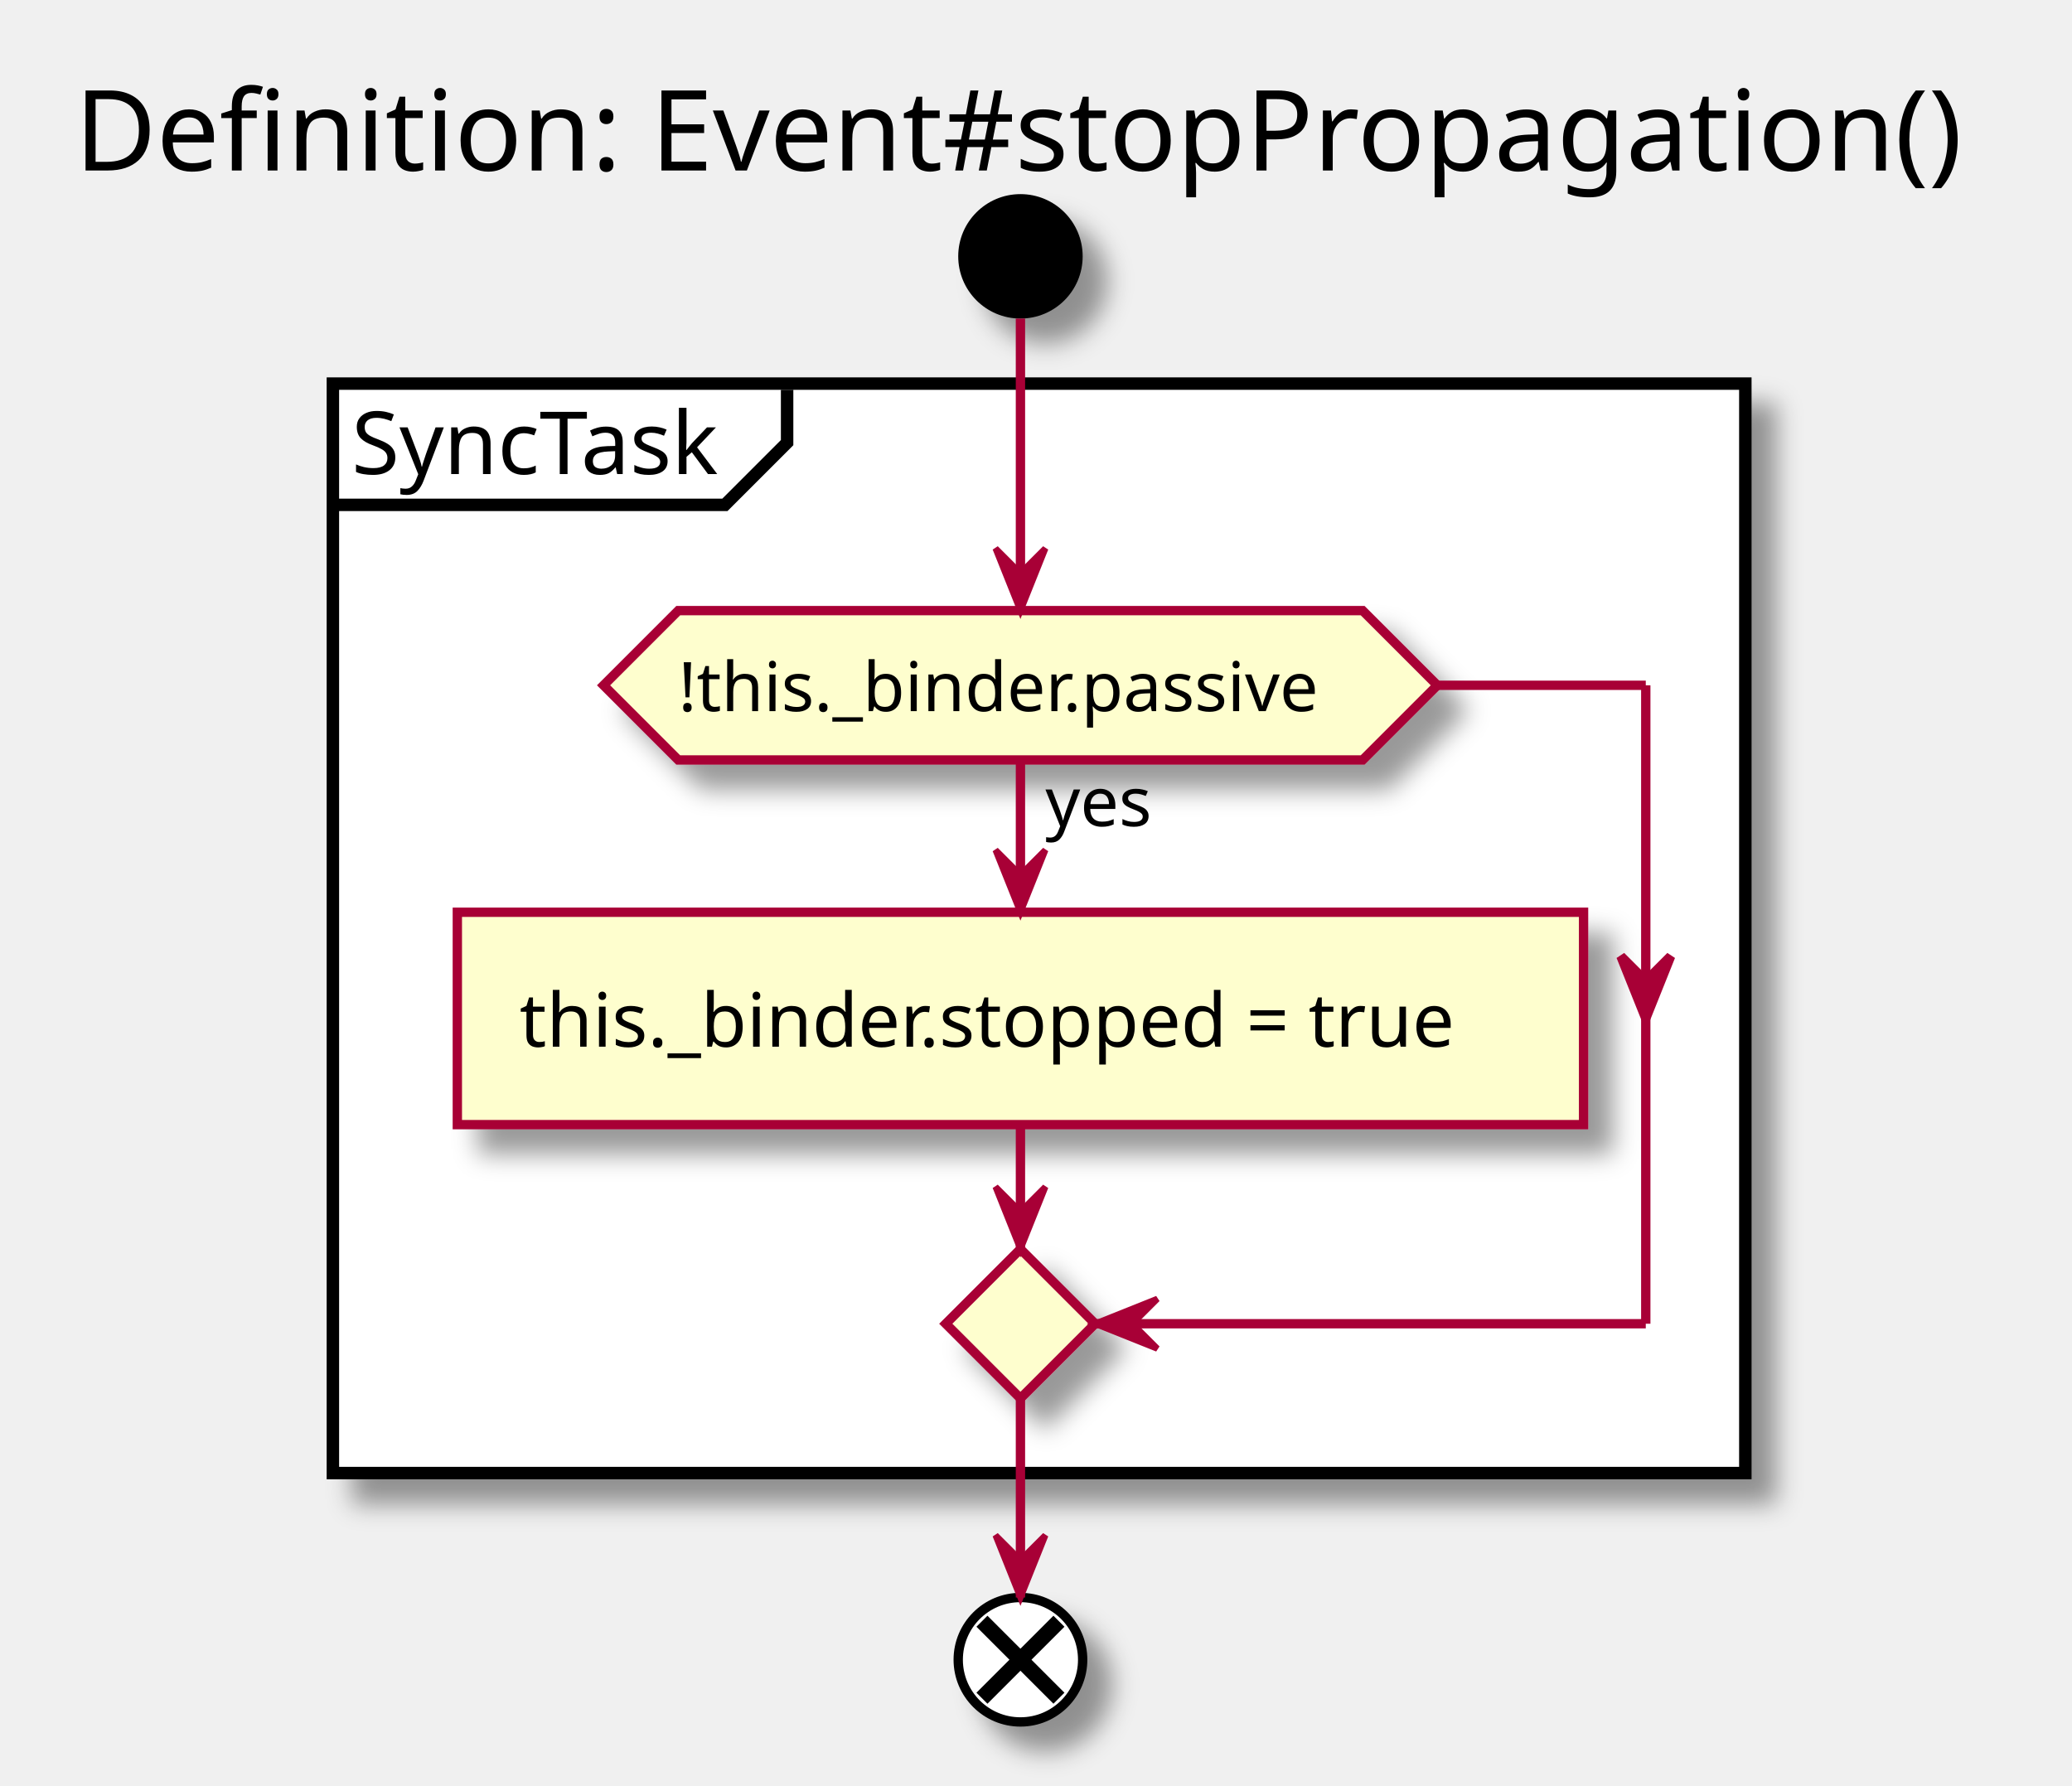
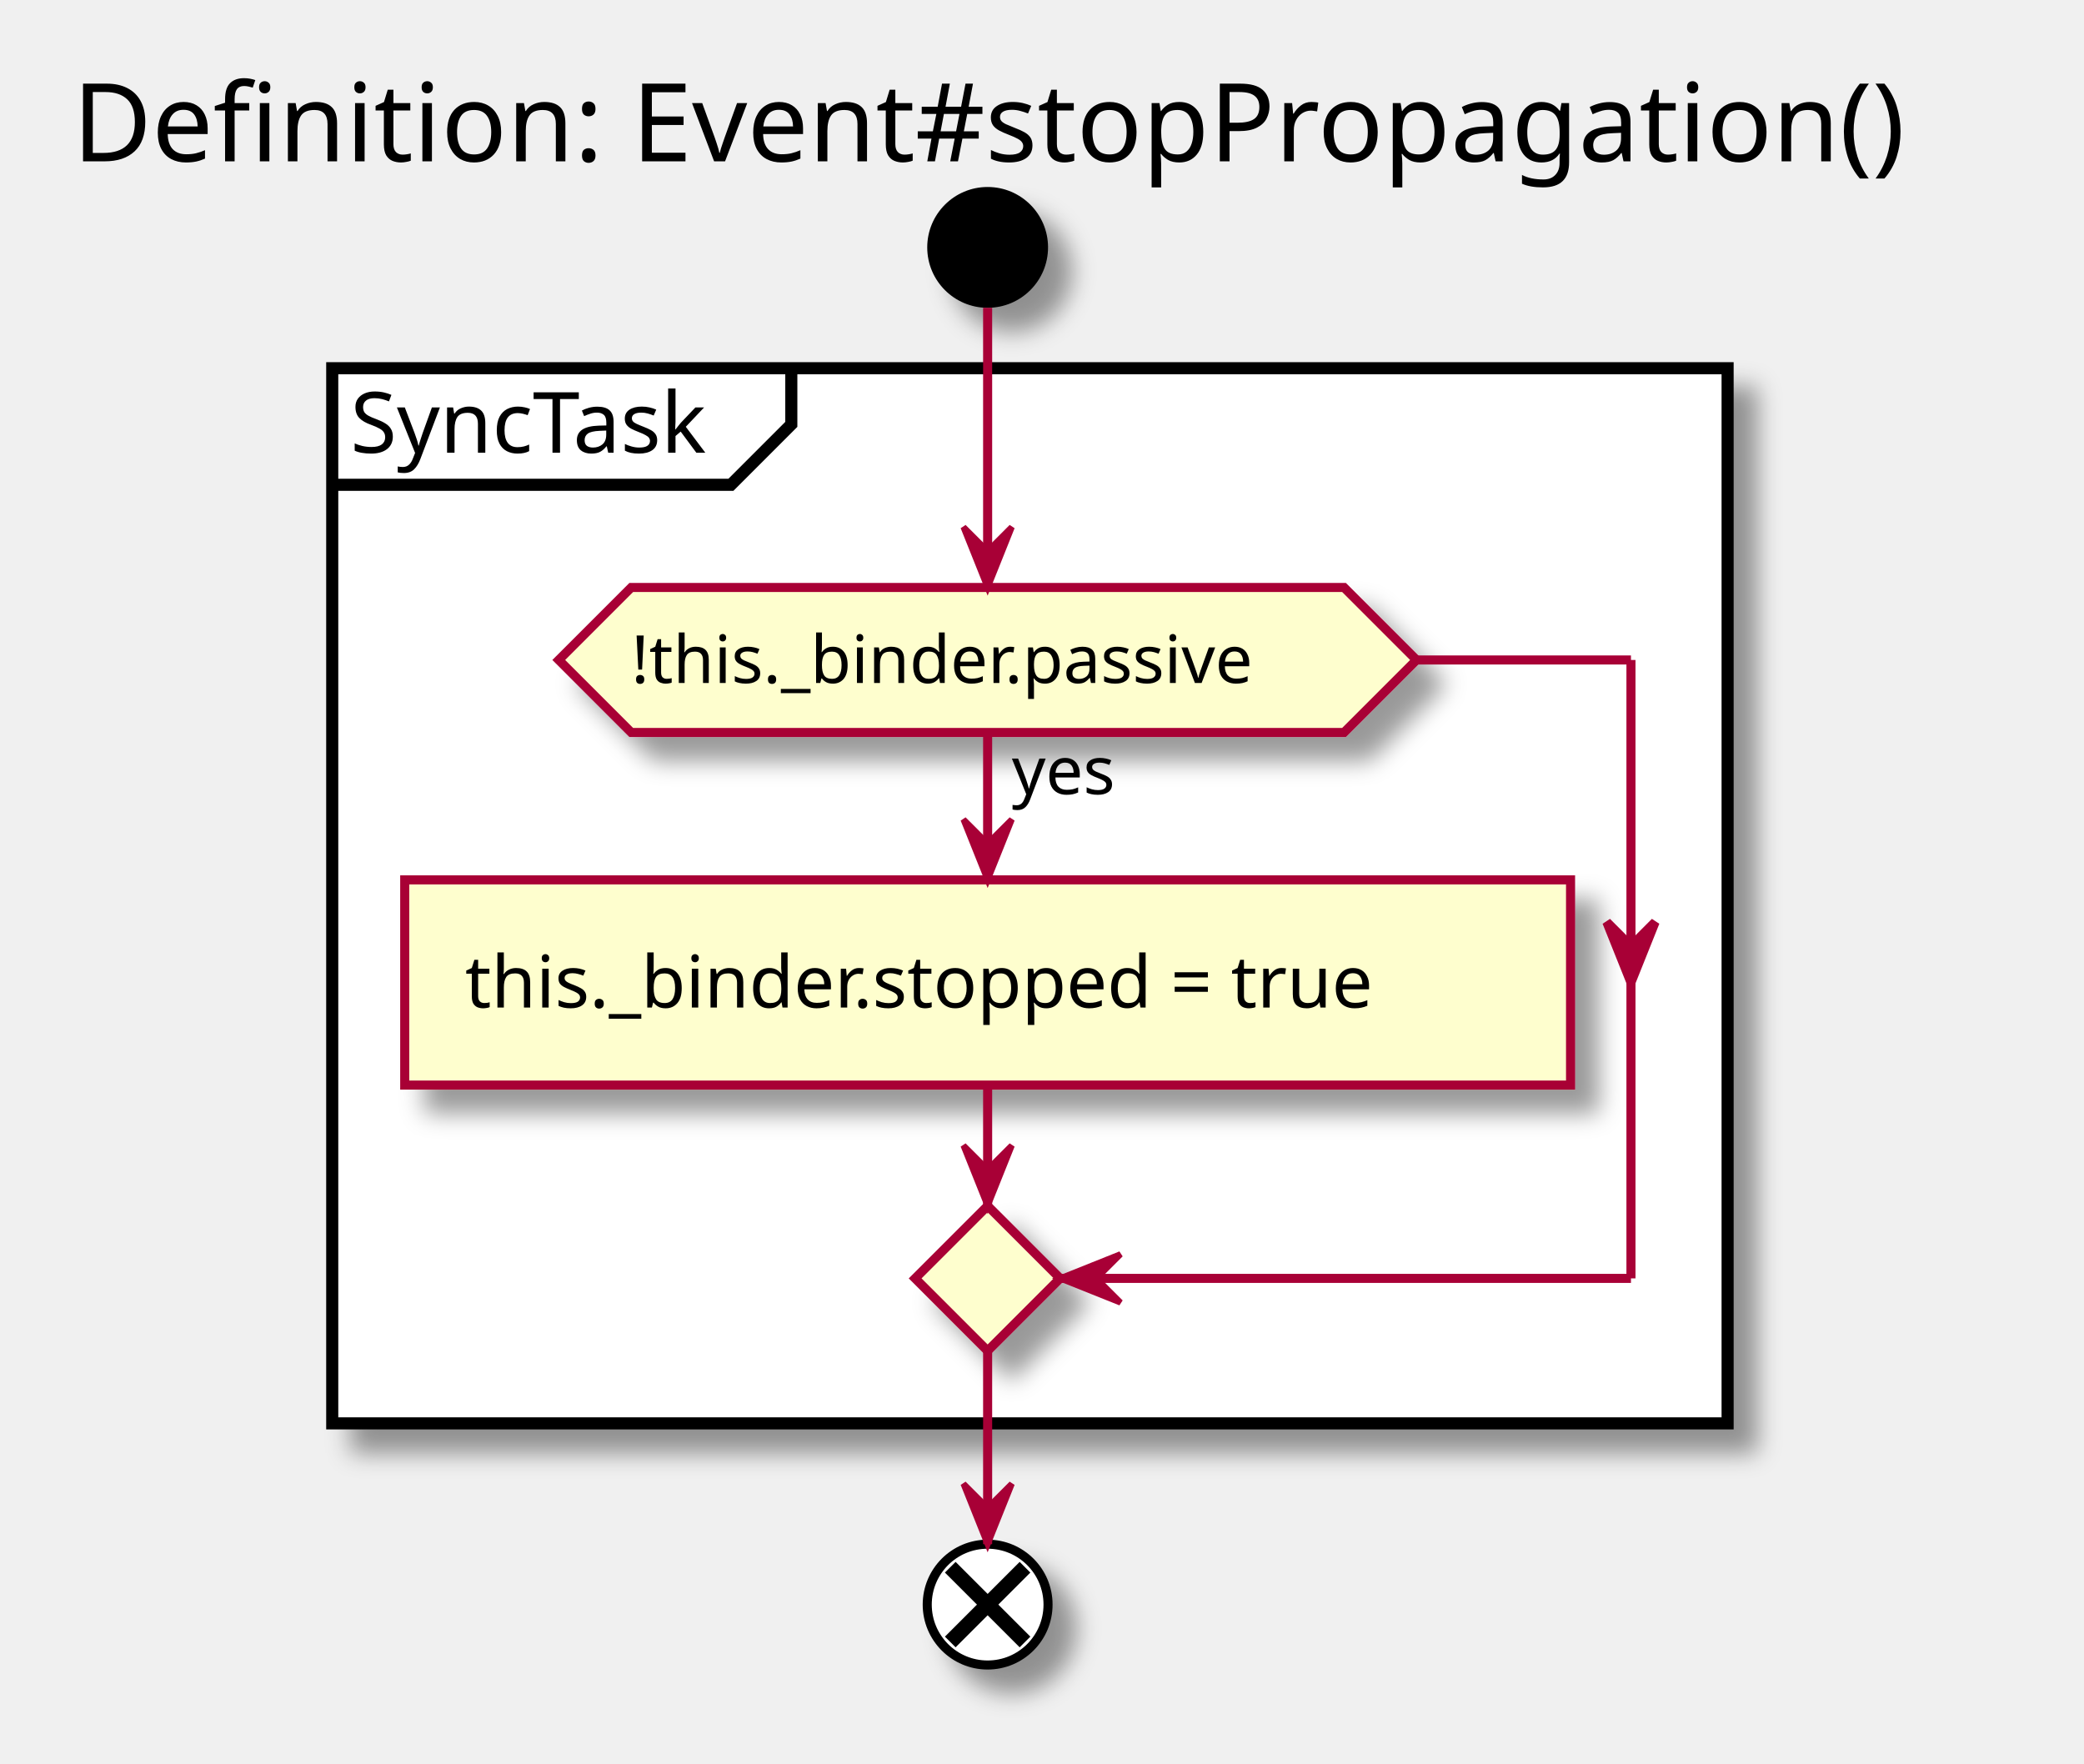
- <svg xmlns="http://www.w3.org/2000/svg" contentScriptType="application/ecmascript" contentStyleType="text/css" height="287px" preserveAspectRatio="none" style="width:333px;height:287px;" version="1.1" viewBox="0 0 333 287" width="333px" zoomAndPan="magnify">
+ <svg xmlns="http://www.w3.org/2000/svg" contentScriptType="application/ecmascript" contentStyleType="text/css" height="292px" preserveAspectRatio="none" style="width:345px;height:292px;" version="1.1" viewBox="0 0 345 292" width="345px" zoomAndPan="magnify">
  <defs>
    <filter height="300%" id="fccx1l811qjvj" width="300%" x="-1" y="-1">
      <feGaussianBlur result="blurOut" stdDeviation="2.0" />
      <feColorMatrix in="blurOut" result="blurOut2" type="matrix" values="0 0 0 0 0 0 0 0 0 0 0 0 0 0 0 0 0 0 .4 0" />
      <feOffset dx="4.0" dy="4.0" in="blurOut2" result="blurOut3" />
      <feBlend in="SourceGraphic" in2="blurOut3" mode="normal" />
    </filter>
  </defs>
  <g>
-     <text fill="#000000" font-family="sans-serif" font-size="18" lengthAdjust="spacingAndGlyphs" textLength="309" x="12" y="27.402">Definition: Event#stopPropagation()</text>
-     <ellipse cx="164" cy="41.199" fill="#000000" filter="url(#fccx1l811qjvj)" rx="10" ry="10" style="stroke: none; stroke-width: 1.0;" />
-     <rect fill="#FFFFFF" filter="url(#fccx1l811qjvj)" height="175.099" style="stroke: #000000; stroke-width: 2.0;" width="227" x="53.5" y="61.652" />
-     <path d="M126.5,62.652 L126.5,71.141 L116.5,81.141 L53.5,81.141 " fill="none" style="stroke: #000000; stroke-width: 2.0;" />
-     <text fill="#000000" font-family="sans-serif" font-size="14" lengthAdjust="spacingAndGlyphs" textLength="63" x="56.5" y="76.188">SyncTask</text>
-     <rect fill="#FEFECE" filter="url(#fccx1l811qjvj)" height="34.133" style="stroke: #A80036; stroke-width: 1.5;" width="181" x="73.5" y="146.618" />
-     <text fill="#000000" font-family="sans-serif" font-size="12" lengthAdjust="spacingAndGlyphs" textLength="161" x="83.5" y="168.22">this._binder.stopped = true</text>
-     <polygon fill="#FEFECE" filter="url(#fccx1l811qjvj)" points="109,98.141,219,98.141,231,110.141,219,122.141,109,122.141,97,110.141,109,98.141" style="stroke: #A80036; stroke-width: 1.5;" />
-     <text fill="#000000" font-family="sans-serif" font-size="11" lengthAdjust="spacingAndGlyphs" textLength="18" x="168" y="132.775">yes</text>
-     <text fill="#000000" font-family="sans-serif" font-size="11" lengthAdjust="spacingAndGlyphs" textLength="110" x="109" y="114.298">!this._binder.passive</text>
-     <polygon fill="#FEFECE" filter="url(#fccx1l811qjvj)" points="164,200.751,176,212.751,164,224.751,152,212.751,164,200.751" style="stroke: #A80036; stroke-width: 1.5;" />
-     <ellipse cx="164" cy="266.751" fill="#FFFFFF" filter="url(#fccx1l811qjvj)" rx="10" ry="10" style="stroke: #000000; stroke-width: 1.5;" />
-     <line style="stroke: #000000; stroke-width: 2.5;" x1="157.813" x2="170.187" y1="260.564" y2="272.938" />
-     <line style="stroke: #000000; stroke-width: 2.5;" x1="170.187" x2="157.813" y1="260.564" y2="272.938" />
-     <line style="stroke: #A80036; stroke-width: 1.5;" x1="164" x2="164" y1="122.141" y2="146.618" />
-     <polygon fill="#A80036" points="160,136.618,164,146.618,168,136.618,164,140.618" style="stroke: #A80036; stroke-width: 1.0;" />
-     <line style="stroke: #A80036; stroke-width: 1.5;" x1="231" x2="264.5" y1="110.141" y2="110.141" />
-     <polygon fill="#A80036" points="260.5,153.685,264.5,163.685,268.5,153.685,264.5,157.685" style="stroke: #A80036; stroke-width: 1.5;" />
-     <line style="stroke: #A80036; stroke-width: 1.5;" x1="264.5" x2="264.5" y1="110.141" y2="212.751" />
-     <line style="stroke: #A80036; stroke-width: 1.5;" x1="264.5" x2="176" y1="212.751" y2="212.751" />
-     <polygon fill="#A80036" points="186,208.751,176,212.751,186,216.751,182,212.751" style="stroke: #A80036; stroke-width: 1.0;" />
-     <line style="stroke: #A80036; stroke-width: 1.5;" x1="164" x2="164" y1="180.751" y2="200.751" />
-     <polygon fill="#A80036" points="160,190.751,164,200.751,168,190.751,164,194.751" style="stroke: #A80036; stroke-width: 1.0;" />
-     <line style="stroke: #A80036; stroke-width: 1.5;" x1="164" x2="164" y1="51.199" y2="98.141" />
-     <polygon fill="#A80036" points="160,88.141,164,98.141,168,88.141,164,92.141" style="stroke: #A80036; stroke-width: 1.0;" />
-     <line style="stroke: #A80036; stroke-width: 1.5;" x1="164" x2="164" y1="224.751" y2="256.751" />
-     <polygon fill="#A80036" points="160,246.751,164,256.751,168,246.751,164,250.751" style="stroke: #A80036; stroke-width: 1.0;" />
+     <text fill="#000000" font-family="sans-serif" font-size="18" lengthAdjust="spacing" textLength="321" x="12" y="26.708">Definition: Event#stopPropagation()</text>
+     <ellipse cx="163.5" cy="40.953" fill="#000000" filter="url(#fccx1l811qjvj)" rx="10" ry="10" style="stroke:none;stroke-width:1.0;" />
+     <rect fill="#FFFFFF" filter="url(#fccx1l811qjvj)" height="174.668" style="stroke:#000000;stroke-width:2.0;" width="231" x="55" y="60.953" />
+     <path d="M131,60.953 L131,70.25 L121,80.25 L55,80.25 " fill="none" style="stroke:#000000;stroke-width:2.0;" />
+     <text fill="#000000" font-family="sans-serif" font-size="14" lengthAdjust="spacing" textLength="66" x="58" y="74.948">SyncTask</text>
+     <rect fill="#FEFECE" filter="url(#fccx1l811qjvj)" height="33.969" style="stroke:#A80036;stroke-width:1.5;" width="193" x="67" y="145.652" />
+     <text fill="#000000" font-family="sans-serif" font-size="12" lengthAdjust="spacing" textLength="173" x="77" y="166.791">this._binder.stopped = true</text>
+     <polygon fill="#FEFECE" filter="url(#fccx1l811qjvj)" points="104.5,97.25,222.5,97.25,234.5,109.25,222.5,121.25,104.5,121.25,92.5,109.25,104.5,97.25" style="stroke:#A80036;stroke-width:1.5;" />
+     <text fill="#000000" font-family="sans-serif" font-size="11" lengthAdjust="spacing" textLength="20" x="167.5" y="131.46">yes</text>
+     <text fill="#000000" font-family="sans-serif" font-size="11" lengthAdjust="spacing" textLength="118" x="104.5" y="113.058">!this._binder.passive</text>
+     <polygon fill="#FEFECE" filter="url(#fccx1l811qjvj)" points="163.5,199.621,175.5,211.621,163.5,223.621,151.5,211.621,163.5,199.621" style="stroke:#A80036;stroke-width:1.5;" />
+     <ellipse cx="163.5" cy="265.621" fill="#FFFFFF" filter="url(#fccx1l811qjvj)" rx="10" ry="10" style="stroke:#000000;stroke-width:1.5;" />
+     <line style="stroke:#000000;stroke-width:2.5;" x1="157.313" x2="169.687" y1="259.434" y2="271.808" />
+     <line style="stroke:#000000;stroke-width:2.5;" x1="169.687" x2="157.313" y1="259.434" y2="271.808" />
+     <line style="stroke:#A80036;stroke-width:1.5;" x1="163.5" x2="163.5" y1="121.25" y2="145.652" />
+     <polygon fill="#A80036" points="159.5,135.652,163.5,145.652,167.5,135.652,163.5,139.652" style="stroke:#A80036;stroke-width:1.0;" />
+     <line style="stroke:#A80036;stroke-width:1.5;" x1="234.5" x2="270" y1="109.25" y2="109.25" />
+     <polygon fill="#A80036" points="266,152.637,270,162.637,274,152.637,270,156.637" style="stroke:#A80036;stroke-width:1.5;" />
+     <line style="stroke:#A80036;stroke-width:1.5;" x1="270" x2="270" y1="109.25" y2="211.621" />
+     <line style="stroke:#A80036;stroke-width:1.5;" x1="270" x2="175.5" y1="211.621" y2="211.621" />
+     <polygon fill="#A80036" points="185.5,207.621,175.5,211.621,185.5,215.621,181.5,211.621" style="stroke:#A80036;stroke-width:1.0;" />
+     <line style="stroke:#A80036;stroke-width:1.5;" x1="163.5" x2="163.5" y1="179.621" y2="199.621" />
+     <polygon fill="#A80036" points="159.5,189.621,163.5,199.621,167.5,189.621,163.5,193.621" style="stroke:#A80036;stroke-width:1.0;" />
+     <line style="stroke:#A80036;stroke-width:1.5;" x1="163.5" x2="163.5" y1="50.953" y2="97.25" />
+     <polygon fill="#A80036" points="159.5,87.25,163.5,97.25,167.5,87.25,163.5,91.25" style="stroke:#A80036;stroke-width:1.0;" />
+     <line style="stroke:#A80036;stroke-width:1.5;" x1="163.5" x2="163.5" y1="223.621" y2="255.621" />
+     <polygon fill="#A80036" points="159.5,245.621,163.5,255.621,167.5,245.621,163.5,249.621" style="stroke:#A80036;stroke-width:1.0;" />
  </g>
</svg>
